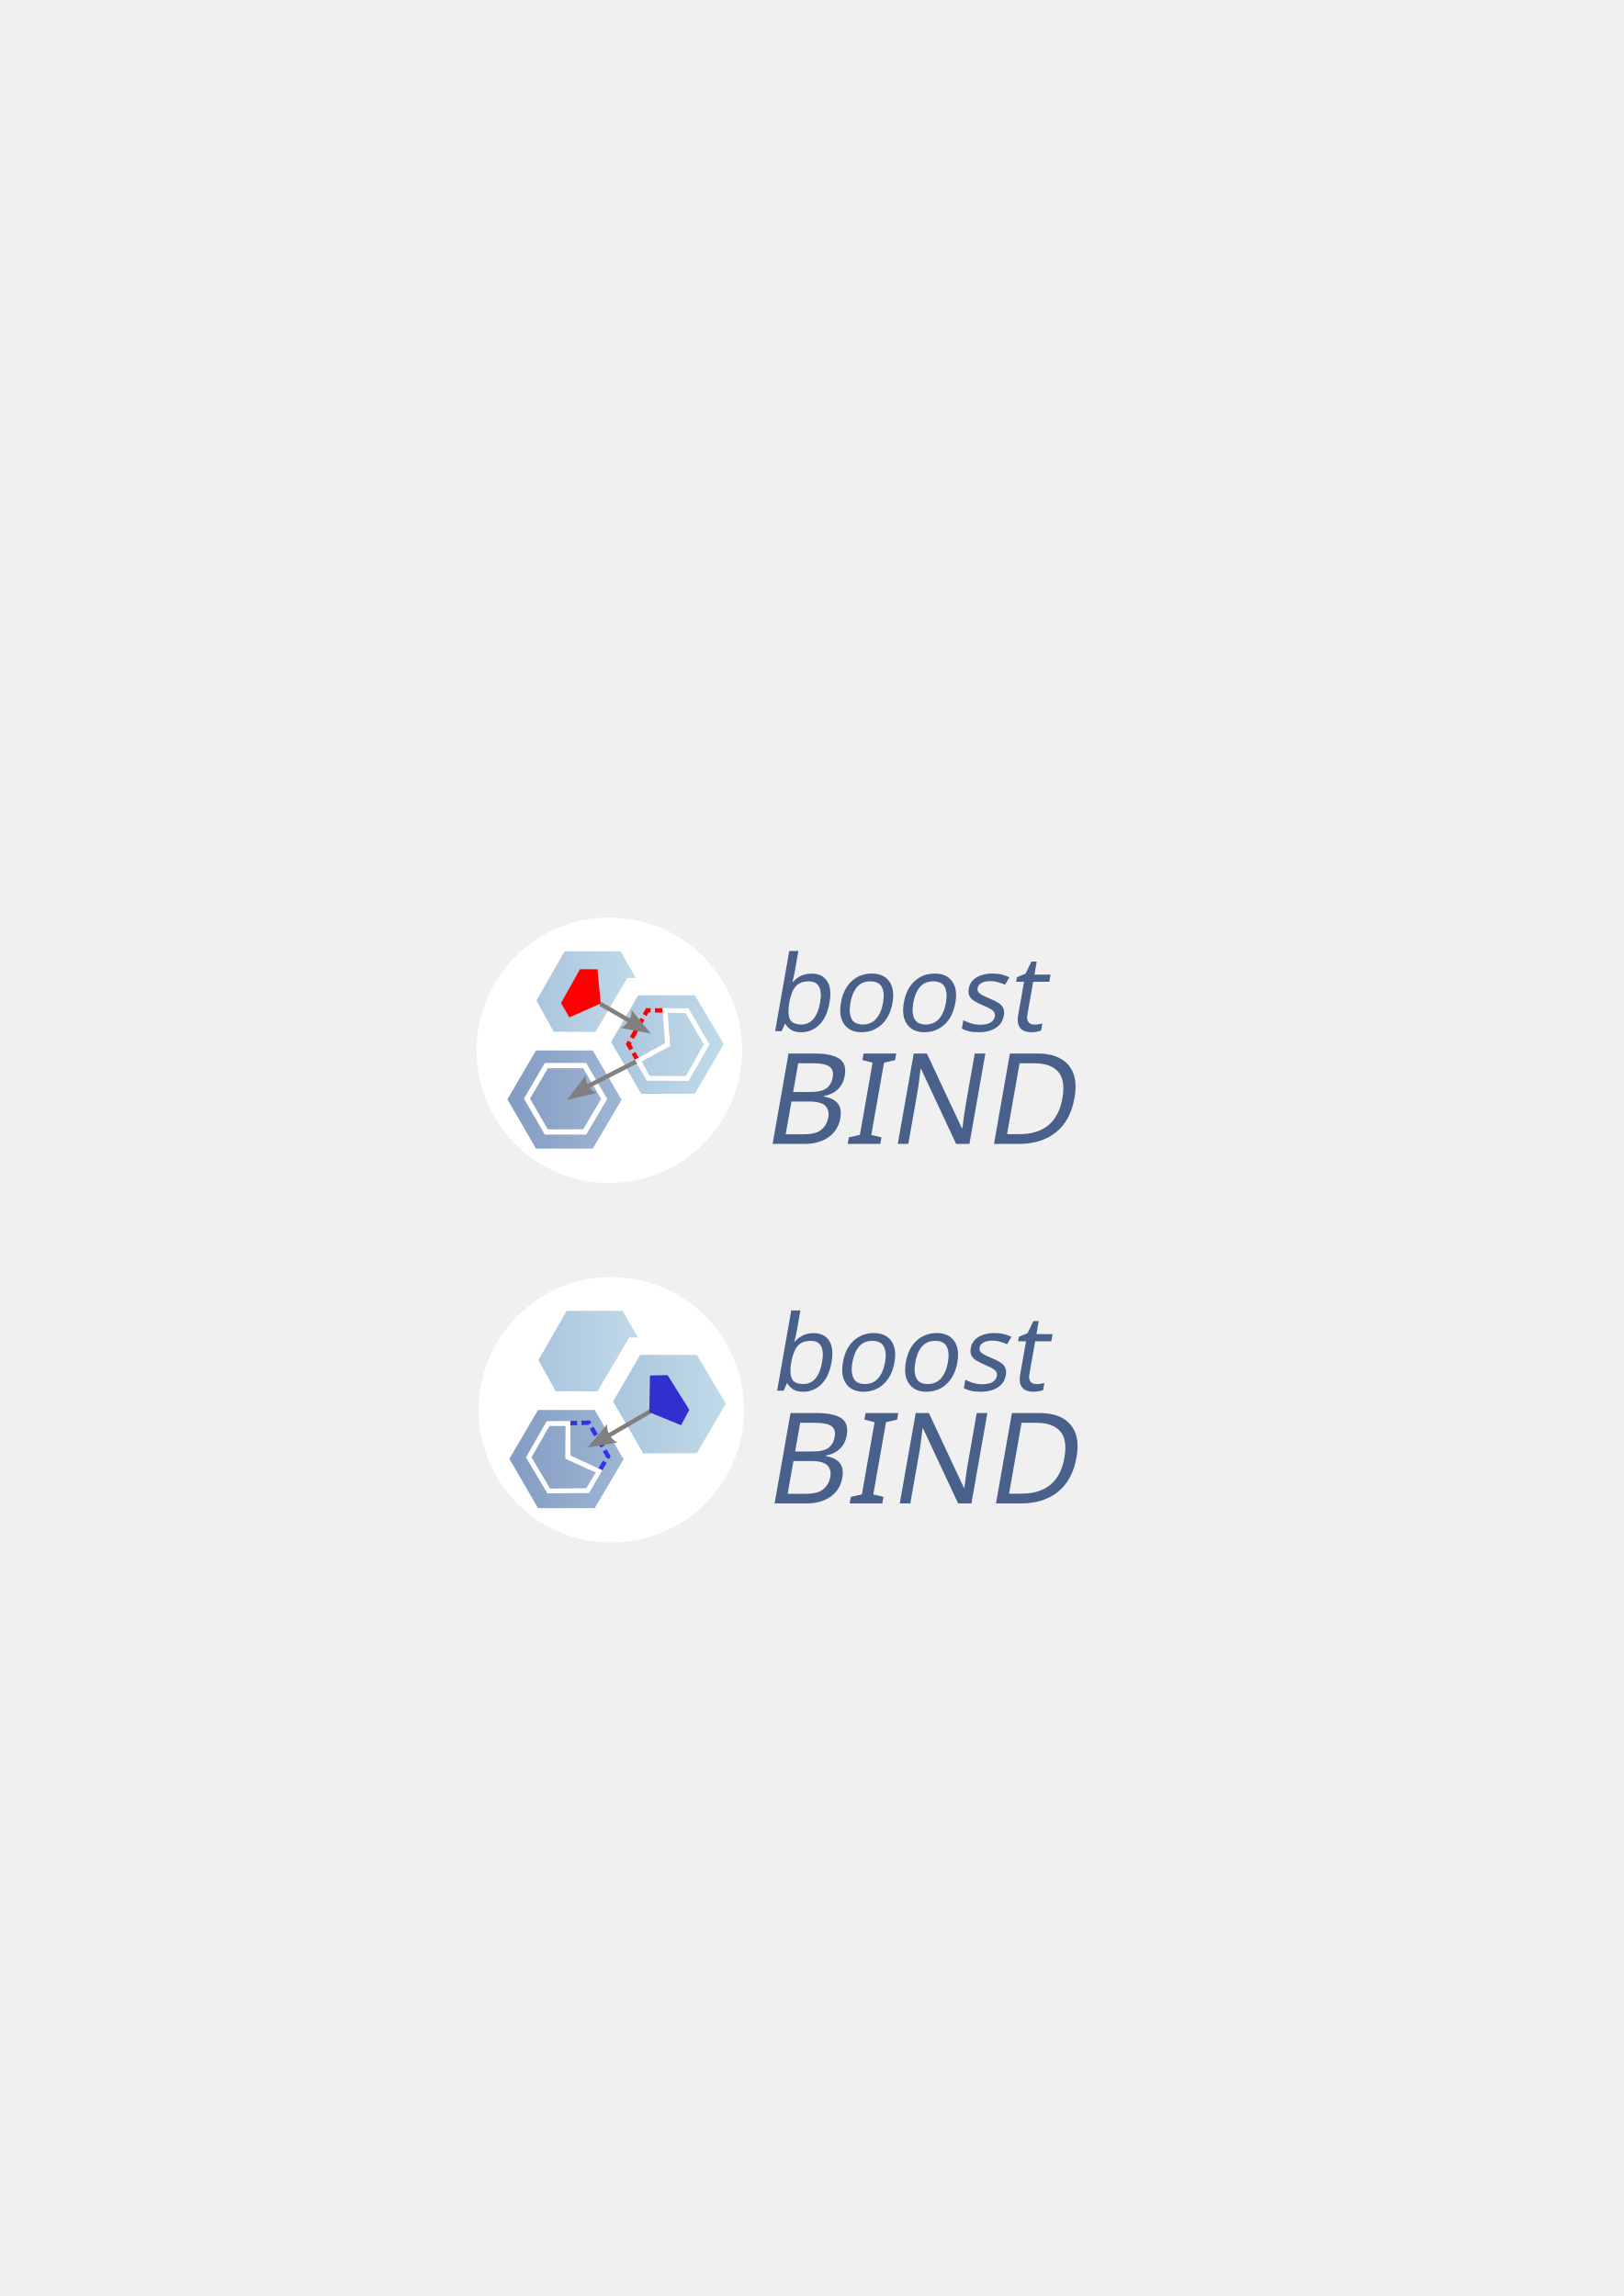
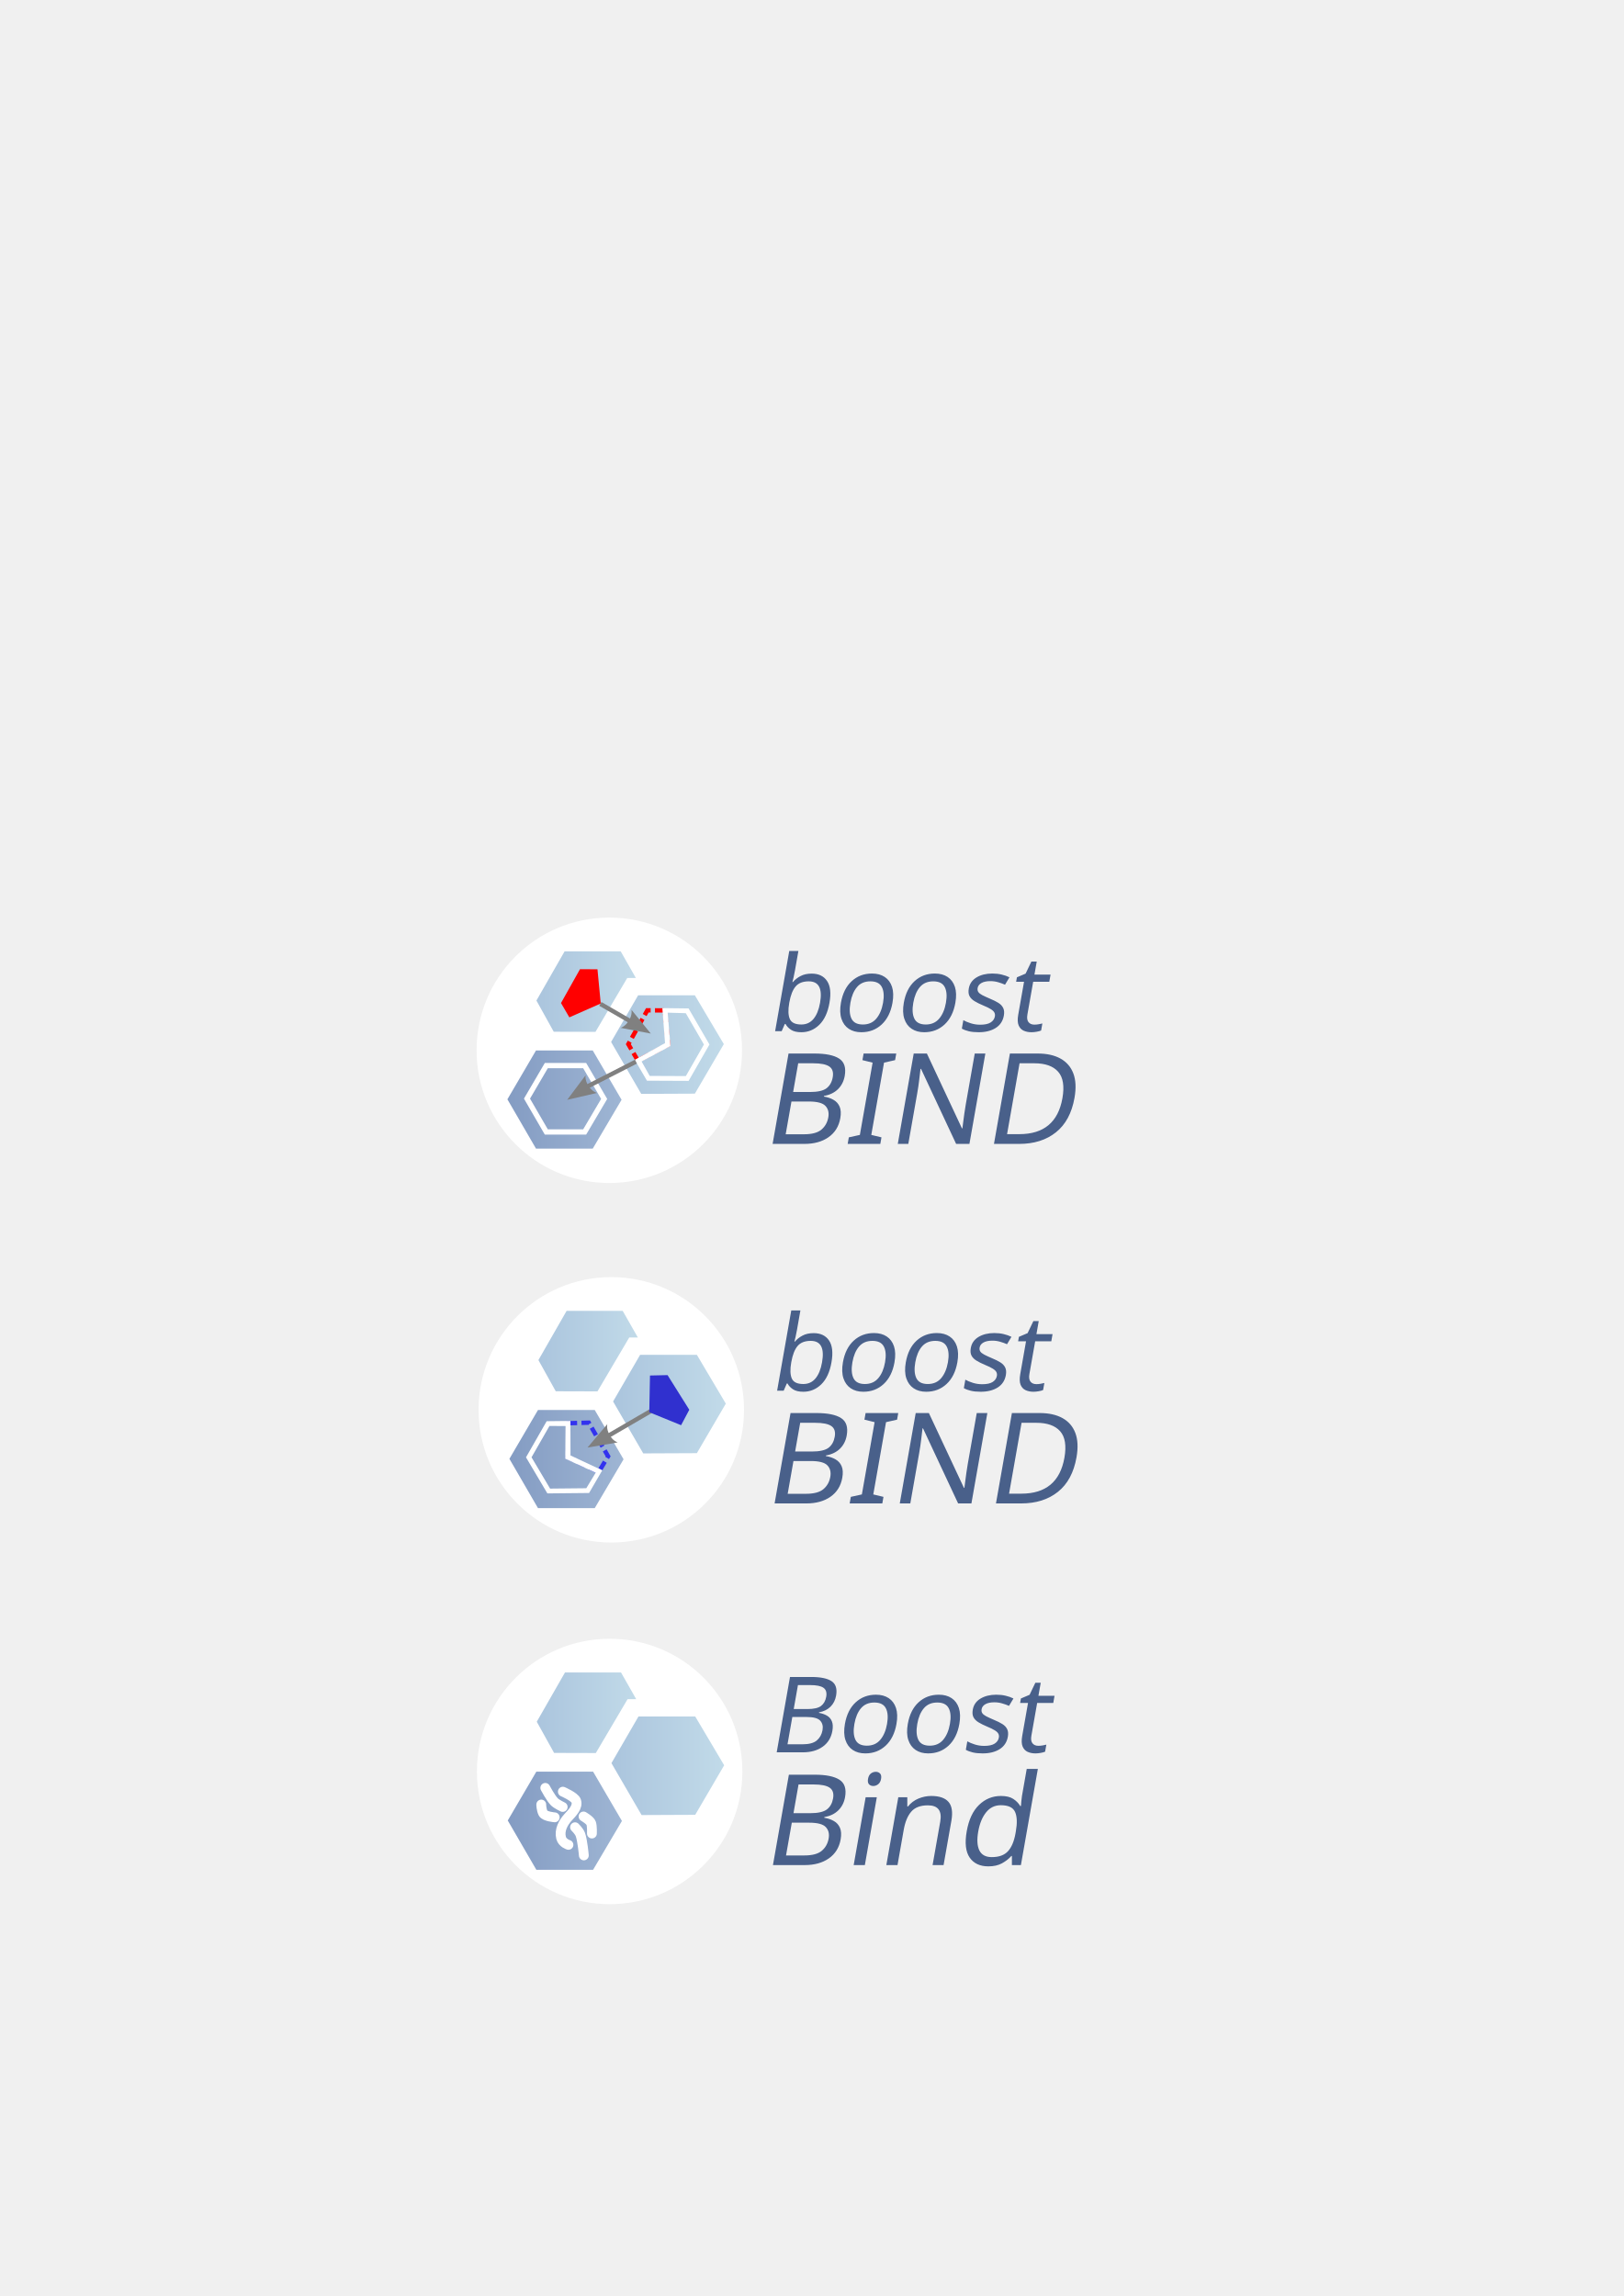
<svg xmlns="http://www.w3.org/2000/svg" xmlns:xlink="http://www.w3.org/1999/xlink" width="744.094" height="1052.362" id="svg8661" version="1.1">
  <defs id="defs8663">
    <linearGradient xlink:href="#linearGradient4453-7-8-6-7-57-9-2" id="linearGradient10687-1-1-25" gradientUnits="userSpaceOnUse" x1="753.023" y1="3132.08" x2="1146.25" y2="3132.08" />
    <linearGradient id="linearGradient4453-7-8-6-7-57-9-2">
      <stop style="stop-color:#aac4dd;stop-opacity:1;" offset="0" id="stop4455-61-8-7-1-7-7-2" />
      <stop style="stop-color:#c2dbe9;stop-opacity:1;" offset="1" id="stop4457-4-1-9-1-9-0-3" />
    </linearGradient>
    <linearGradient xlink:href="#linearGradient4453-7-8-6-7-57-9-2" id="linearGradient10685-4-9-0" gradientUnits="userSpaceOnUse" x1="753.023" y1="3132.08" x2="1146.25" y2="3132.08" />
    <linearGradient id="linearGradient8435">
      <stop style="stop-color:#aac4dd;stop-opacity:1;" offset="0" id="stop8437" />
      <stop style="stop-color:#c2dbe9;stop-opacity:1;" offset="1" id="stop8439" />
    </linearGradient>
    <clipPath clipPathUnits="userSpaceOnUse" id="clipPath3387-3-6-4-2-17-3-87">
      <path d="m 862.109,3289.75 -109.086,-190.45 69.122,-124.42 164.511,-0.47 c 0,0 111.044,188.28 116.564,197.63 7.66,0 43.03,0 43.03,0 l -67.03,117.71 -217.111,0 z" id="path3389-2-0-7-7-85-3-2" />
    </clipPath>
    <linearGradient xlink:href="#linearGradient4453-7-8-6-7-57-9-2" id="linearGradient12489-8" gradientUnits="userSpaceOnUse" x1="753.023" y1="3132.08" x2="1146.25" y2="3132.08" />
    <linearGradient id="linearGradient8444">
      <stop style="stop-color:#aac4dd;stop-opacity:1;" offset="0" id="stop8446" />
      <stop style="stop-color:#c2dbe9;stop-opacity:1;" offset="1" id="stop8448" />
    </linearGradient>
    <linearGradient xlink:href="#linearGradient4453-7-8-6-7-57-9-2" id="linearGradient10691-8-1-3" gradientUnits="userSpaceOnUse" x1="1026.69" y1="2937.73" x2="1463.14" y2="2937.73" />
    <linearGradient id="linearGradient8451">
      <stop style="stop-color:#aac4dd;stop-opacity:1;" offset="0" id="stop8453" />
      <stop style="stop-color:#c2dbe9;stop-opacity:1;" offset="1" id="stop8455" />
    </linearGradient>
    <linearGradient xlink:href="#linearGradient4453-7-8-6-7-57-9-2" id="linearGradient10689-8-3-7" gradientUnits="userSpaceOnUse" x1="1026.69" y1="2937.73" x2="1463.14" y2="2937.73" />
    <linearGradient id="linearGradient8458">
      <stop style="stop-color:#aac4dd;stop-opacity:1;" offset="0" id="stop8460" />
      <stop style="stop-color:#c2dbe9;stop-opacity:1;" offset="1" id="stop8462" />
    </linearGradient>
    <clipPath clipPathUnits="userSpaceOnUse" id="clipPath3369-1-5-6-1-4-5-5">
      <path d="m 1131.64,3128.5 -104.95,-181.12 116.38,-200.42 208.05,0.94 112.02,191.63 -112.08,188.97 -219.42,0 z" id="path3371-89-4-1-6-2-6-4" />
    </clipPath>
    <linearGradient y2="2937.73" x2="1463.14" y1="2937.73" x1="1026.69" gradientUnits="userSpaceOnUse" id="linearGradient4498-3-9-1" xlink:href="#linearGradient4453-7-8-6-7-57-9-2" />
    <linearGradient id="linearGradient8467">
      <stop style="stop-color:#aac4dd;stop-opacity:1;" offset="0" id="stop8469" />
      <stop style="stop-color:#c2dbe9;stop-opacity:1;" offset="1" id="stop8471" />
    </linearGradient>
    <linearGradient xlink:href="#linearGradient4459-1-2-8-9-41-9-2" id="linearGradient10695-8-5-8" gradientUnits="userSpaceOnUse" x1="646.555" y1="2736.25" x2="1088.27" y2="2736.25" />
    <linearGradient id="linearGradient4459-1-2-8-9-41-9-2">
      <stop id="stop4461-2-1-5-2-3-8-9" offset="0" style="stop-color:#839bc2;stop-opacity:1;" />
      <stop id="stop4463-3-2-8-7-0-8-6" offset="1" style="stop-color:#9fb6d4;stop-opacity:1;" />
    </linearGradient>
    <linearGradient xlink:href="#linearGradient4459-1-2-8-9-41-9-2" id="linearGradient10693-4-3-8" gradientUnits="userSpaceOnUse" x1="646.555" y1="2736.25" x2="1088.27" y2="2736.25" />
    <linearGradient id="linearGradient8478">
      <stop id="stop8480" offset="0" style="stop-color:#839bc2;stop-opacity:1;" />
      <stop id="stop8482" offset="1" style="stop-color:#9fb6d4;stop-opacity:1;" />
    </linearGradient>
    <clipPath clipPathUnits="userSpaceOnUse" id="clipPath3351-4-7-3-5-1-9-9">
      <path d="m 757.242,2926.25 -110.687,-189.11 110.656,-190.89 219.437,0 111.622,189.1 -111.59,190.9 -219.438,0 z" id="path3353-1-9-3-4-7-5-8" />
    </clipPath>
    <linearGradient y2="2736.25" x2="1088.27" y1="2736.25" x1="646.555" gradientUnits="userSpaceOnUse" id="linearGradient4510-7-1-1" xlink:href="#linearGradient4459-1-2-8-9-41-9-2" />
    <linearGradient id="linearGradient8487">
      <stop id="stop8489" offset="0" style="stop-color:#839bc2;stop-opacity:1;" />
      <stop id="stop8491" offset="1" style="stop-color:#9fb6d4;stop-opacity:1;" />
    </linearGradient>
    <radialGradient xlink:href="#radialGradient3327-8-4-8-0-1-6-3" id="radialGradient10699-2-3-6" gradientUnits="userSpaceOnUse" cx="997.47" cy="2896.25" fx="997.47" fy="2896.25" r="583.74" />
    <radialGradient fx="0" fy="0" cx="0" cy="0" r="1" gradientUnits="userSpaceOnUse" gradientTransform="matrix(58.375,0,0,-58.375,99.75,289.625)" spreadMethod="pad" id="radialGradient3327-8-4-8-0-1-6-3">
      <stop style="stop-opacity:1;stop-color:#aeaeb3" offset="0" id="stop3329-7-0-1-0-313-2-7" />
      <stop style="stop-opacity:1;stop-color:#ffffff" offset="0.949" id="stop3331-4-3-0-0-1-8-5" />
      <stop style="stop-opacity:1;stop-color:#ffffff" offset="1" id="stop3333-2-4-9-7-5-8-4" />
    </radialGradient>
    <radialGradient r="583.74" fy="2896.25" fx="997.47" cy="2896.25" cx="997.47" gradientUnits="userSpaceOnUse" id="radialGradient12306-1" xlink:href="#radialGradient3327-8-4-8-0-1-6-3" />
    <radialGradient fx="0" fy="0" cx="0" cy="0" r="1" gradientUnits="userSpaceOnUse" gradientTransform="matrix(58.375,0,0,-58.375,99.75,289.625)" spreadMethod="pad" id="radialGradient8499">
      <stop style="stop-opacity:1;stop-color:#aeaeb3" offset="0" id="stop8501" />
      <stop style="stop-opacity:1;stop-color:#ffffff" offset="0.949" id="stop8503" />
      <stop style="stop-opacity:1;stop-color:#ffffff" offset="1" id="stop8505" />
    </radialGradient>
    <clipPath clipPathUnits="userSpaceOnUse" id="clipPath3323-7-2-4-5-50-9-0">
      <path d="m 997.469,2312.51 c -322.379,0 -583.739,261.36 -583.739,583.74 0,322.38 261.36,583.74 583.739,583.74 322.381,0 583.741,-261.36 583.741,-583.74 0,-322.38 -261.36,-583.74 -583.741,-583.74" id="path3325-9-2-9-5-5-8-1" />
    </clipPath>
    <radialGradient r="583.74" fy="2896.25" fx="997.47" cy="2896.25" cx="997.47" gradientUnits="userSpaceOnUse" id="radialGradient4516-1-1-2" xlink:href="#radialGradient3327-8-4-8-0-1-6-3" />
    <radialGradient fx="0" fy="0" cx="0" cy="0" r="1" gradientUnits="userSpaceOnUse" gradientTransform="matrix(58.375,0,0,-58.375,99.75,289.625)" spreadMethod="pad" id="radialGradient8510">
      <stop style="stop-opacity:1;stop-color:#aeaeb3" offset="0" id="stop8512" />
      <stop style="stop-opacity:1;stop-color:#ffffff" offset="0.949" id="stop8514" />
      <stop style="stop-opacity:1;stop-color:#ffffff" offset="1" id="stop8516" />
    </radialGradient>
    <linearGradient xlink:href="#linearGradient4453-7-8-6-7-57-8" id="linearGradient10687-1-2" gradientUnits="userSpaceOnUse" x1="753.023" y1="3132.08" x2="1146.25" y2="3132.08" />
    <linearGradient id="linearGradient4453-7-8-6-7-57-8">
      <stop style="stop-color:#aac4dd;stop-opacity:1;" offset="0" id="stop4455-61-8-7-1-7-5" />
      <stop style="stop-color:#c2dbe9;stop-opacity:1;" offset="1" id="stop4457-4-1-9-1-9-4" />
    </linearGradient>
    <linearGradient xlink:href="#linearGradient4453-7-8-6-7-57-8" id="linearGradient10685-4-6" gradientUnits="userSpaceOnUse" x1="753.023" y1="3132.08" x2="1146.25" y2="3132.08" />
    <linearGradient id="linearGradient8523">
      <stop style="stop-color:#aac4dd;stop-opacity:1;" offset="0" id="stop8525" />
      <stop style="stop-color:#c2dbe9;stop-opacity:1;" offset="1" id="stop8527" />
    </linearGradient>
    <clipPath clipPathUnits="userSpaceOnUse" id="clipPath3387-3-6-4-2-17-7">
      <path d="m 862.109,3289.75 -109.086,-190.45 69.122,-124.42 164.511,-0.47 c 0,0 111.044,188.28 116.564,197.63 7.66,0 43.03,0 43.03,0 l -67.03,117.71 -217.111,0 z" id="path3389-2-0-7-7-85-7" />
    </clipPath>
    <linearGradient y2="3132.08" x2="1146.25" y1="3132.08" x1="753.023" gradientUnits="userSpaceOnUse" id="linearGradient4492-7-3" xlink:href="#linearGradient4453-7-8-6-7-57-8" />
    <linearGradient id="linearGradient8532">
      <stop style="stop-color:#aac4dd;stop-opacity:1;" offset="0" id="stop8534" />
      <stop style="stop-color:#c2dbe9;stop-opacity:1;" offset="1" id="stop8536" />
    </linearGradient>
    <linearGradient xlink:href="#linearGradient4453-7-8-6-7-57-8" id="linearGradient10691-8-4" gradientUnits="userSpaceOnUse" x1="1026.69" y1="2937.73" x2="1463.14" y2="2937.73" />
    <linearGradient id="linearGradient8539">
      <stop style="stop-color:#aac4dd;stop-opacity:1;" offset="0" id="stop8541" />
      <stop style="stop-color:#c2dbe9;stop-opacity:1;" offset="1" id="stop8543" />
    </linearGradient>
    <linearGradient xlink:href="#linearGradient4453-7-8-6-7-57-8" id="linearGradient15660" gradientUnits="userSpaceOnUse" x1="1026.69" y1="2937.73" x2="1463.14" y2="2937.73" />
    <linearGradient id="linearGradient8546">
      <stop style="stop-color:#aac4dd;stop-opacity:1;" offset="0" id="stop8548" />
      <stop style="stop-color:#c2dbe9;stop-opacity:1;" offset="1" id="stop8550" />
    </linearGradient>
    <clipPath clipPathUnits="userSpaceOnUse" id="clipPath3369-1-5-6-1-4-9">
      <path d="m 1131.64,3128.5 -104.95,-181.12 116.38,-200.42 208.05,0.94 112.02,191.63 -112.08,188.97 -219.42,0 z" id="path3371-89-4-1-6-2-1" />
    </clipPath>
    <linearGradient y2="2937.73" x2="1463.14" y1="2937.73" x1="1026.69" gradientUnits="userSpaceOnUse" id="linearGradient4498-3-8" xlink:href="#linearGradient4453-7-8-6-7-57-8" />
    <linearGradient id="linearGradient8555">
      <stop style="stop-color:#aac4dd;stop-opacity:1;" offset="0" id="stop8557" />
      <stop style="stop-color:#c2dbe9;stop-opacity:1;" offset="1" id="stop8559" />
    </linearGradient>
    <linearGradient xlink:href="#linearGradient4459-1-2-8-9-41-8" id="linearGradient10695-8-3" gradientUnits="userSpaceOnUse" x1="646.555" y1="2736.25" x2="1088.27" y2="2736.25" />
    <linearGradient id="linearGradient4459-1-2-8-9-41-8">
      <stop id="stop4461-2-1-5-2-3-7" offset="0" style="stop-color:#839bc2;stop-opacity:1;" />
      <stop id="stop4463-3-2-8-7-0-9" offset="1" style="stop-color:#9fb6d4;stop-opacity:1;" />
    </linearGradient>
    <linearGradient xlink:href="#linearGradient4459-1-2-8-9-41-8" id="linearGradient10693-4-7" gradientUnits="userSpaceOnUse" x1="646.555" y1="2736.25" x2="1088.27" y2="2736.25" />
    <linearGradient id="linearGradient8566">
      <stop id="stop8568" offset="0" style="stop-color:#839bc2;stop-opacity:1;" />
      <stop id="stop8570" offset="1" style="stop-color:#9fb6d4;stop-opacity:1;" />
    </linearGradient>
    <clipPath clipPathUnits="userSpaceOnUse" id="clipPath3351-4-7-3-5-1-1">
      <path d="m 757.242,2926.25 -110.687,-189.11 110.656,-190.89 219.437,0 111.622,189.1 -111.59,190.9 -219.438,0 z" id="path3353-1-9-3-4-7-1" />
    </clipPath>
    <linearGradient y2="2736.25" x2="1088.27" y1="2736.25" x1="646.555" gradientUnits="userSpaceOnUse" id="linearGradient4510-7-4" xlink:href="#linearGradient4459-1-2-8-9-41-8" />
    <linearGradient id="linearGradient8575">
      <stop id="stop8577" offset="0" style="stop-color:#839bc2;stop-opacity:1;" />
      <stop id="stop8579" offset="1" style="stop-color:#9fb6d4;stop-opacity:1;" />
    </linearGradient>
    <radialGradient xlink:href="#radialGradient3327-8-4-8-0-1-2" id="radialGradient10699-2-35" gradientUnits="userSpaceOnUse" cx="997.47" cy="2896.25" fx="997.47" fy="2896.25" r="583.74" />
    <radialGradient fx="0" fy="0" cx="0" cy="0" r="1" gradientUnits="userSpaceOnUse" gradientTransform="matrix(58.375,0,0,-58.375,99.75,289.625)" spreadMethod="pad" id="radialGradient3327-8-4-8-0-1-2">
      <stop style="stop-opacity:1;stop-color:#aeaeb3" offset="0" id="stop3329-7-0-1-0-313-9" />
      <stop style="stop-opacity:1;stop-color:#ffffff" offset="0.949" id="stop3331-4-3-0-0-1-1" />
      <stop style="stop-opacity:1;stop-color:#ffffff" offset="1" id="stop3333-2-4-9-7-5-5" />
    </radialGradient>
    <radialGradient r="583.74" fy="2896.25" fx="997.47" cy="2896.25" cx="997.47" gradientUnits="userSpaceOnUse" id="radialGradient15309" xlink:href="#radialGradient3327-8-4-8-0-1-2" />
    <radialGradient fx="0" fy="0" cx="0" cy="0" r="1" gradientUnits="userSpaceOnUse" gradientTransform="matrix(58.375,0,0,-58.375,99.75,289.625)" spreadMethod="pad" id="radialGradient8587">
      <stop style="stop-opacity:1;stop-color:#aeaeb3" offset="0" id="stop8589" />
      <stop style="stop-opacity:1;stop-color:#ffffff" offset="0.949" id="stop8591" />
      <stop style="stop-opacity:1;stop-color:#ffffff" offset="1" id="stop8593" />
    </radialGradient>
    <clipPath clipPathUnits="userSpaceOnUse" id="clipPath3323-7-2-4-5-50-6">
      <path d="m 997.469,2312.51 c -322.379,0 -583.739,261.36 -583.739,583.74 0,322.38 261.36,583.74 583.739,583.74 322.381,0 583.741,-261.36 583.741,-583.74 0,-322.38 -261.36,-583.74 -583.741,-583.74" id="path3325-9-2-9-5-5-7" />
    </clipPath>
    <radialGradient r="583.74" fy="2896.25" fx="997.47" cy="2896.25" cx="997.47" gradientUnits="userSpaceOnUse" id="radialGradient4516-1-9" xlink:href="#radialGradient3327-8-4-8-0-1-2" />
    <radialGradient fx="0" fy="0" cx="0" cy="0" r="1" gradientUnits="userSpaceOnUse" gradientTransform="matrix(58.375,0,0,-58.375,99.75,289.625)" spreadMethod="pad" id="radialGradient8598">
      <stop style="stop-opacity:1;stop-color:#aeaeb3" offset="0" id="stop8600" />
      <stop style="stop-opacity:1;stop-color:#ffffff" offset="0.949" id="stop8602" />
      <stop style="stop-opacity:1;stop-color:#ffffff" offset="1" id="stop8604" />
    </radialGradient>
    <radialGradient r="583.74" fy="2896.25" fx="997.47" cy="2896.25" cx="997.47" gradientUnits="userSpaceOnUse" id="radialGradient8659" xlink:href="#radialGradient3327-8-4-8-0-1-2" />
+     <linearGradient xlink:href="#linearGradient4453-7-8-6-7-57-9-2-7" id="linearGradient10687-1-1-25-1" gradientUnits="userSpaceOnUse" x1="753.023" y1="3132.08" x2="1146.25" y2="3132.08" />
+     <linearGradient id="linearGradient4453-7-8-6-7-57-9-2-7">
+       <stop style="stop-color:#aac4dd;stop-opacity:1;" offset="0" id="stop4455-61-8-7-1-7-7-2-4" />
+       <stop style="stop-color:#c2dbe9;stop-opacity:1;" offset="1" id="stop4457-4-1-9-1-9-0-3-0" />
+     </linearGradient>
+     <linearGradient xlink:href="#linearGradient4453-7-8-6-7-57-9-2-7" id="linearGradient10685-4-9-0-9" gradientUnits="userSpaceOnUse" x1="753.023" y1="3132.08" x2="1146.25" y2="3132.08" />
+     <linearGradient id="linearGradient3169">
+       <stop style="stop-color:#aac4dd;stop-opacity:1;" offset="0" id="stop3171" />
+       <stop style="stop-color:#c2dbe9;stop-opacity:1;" offset="1" id="stop3173" />
+     </linearGradient>
+     <clipPath clipPathUnits="userSpaceOnUse" id="clipPath3387-3-6-4-2-17-3-87-4">
+       <path d="m 862.109,3289.75 -109.086,-190.45 69.122,-124.42 164.511,-0.47 c 0,0 111.044,188.28 116.564,197.63 7.66,0 43.03,0 43.03,0 l -67.03,117.71 -217.111,0 z" id="path3389-2-0-7-7-85-3-2-8" />
+     </clipPath>
+     <linearGradient xlink:href="#linearGradient4453-7-8-6-7-57-9-2-7" id="linearGradient12489-8-8" gradientUnits="userSpaceOnUse" x1="753.023" y1="3132.08" x2="1146.25" y2="3132.08" />
+     <linearGradient id="linearGradient3178">
+       <stop style="stop-color:#aac4dd;stop-opacity:1;" offset="0" id="stop3180" />
+       <stop style="stop-color:#c2dbe9;stop-opacity:1;" offset="1" id="stop3182" />
+     </linearGradient>
+     <linearGradient xlink:href="#linearGradient4453-7-8-6-7-57-9-2-7" id="linearGradient10691-8-1-3-2" gradientUnits="userSpaceOnUse" x1="1026.69" y1="2937.73" x2="1463.14" y2="2937.73" />
+     <linearGradient id="linearGradient3185">
+       <stop style="stop-color:#aac4dd;stop-opacity:1;" offset="0" id="stop3187" />
+       <stop style="stop-color:#c2dbe9;stop-opacity:1;" offset="1" id="stop3189" />
+     </linearGradient>
+     <linearGradient xlink:href="#linearGradient4453-7-8-6-7-57-9-2-7" id="linearGradient10689-8-3-7-4" gradientUnits="userSpaceOnUse" x1="1026.69" y1="2937.73" x2="1463.14" y2="2937.73" />
+     <linearGradient id="linearGradient3192">
+       <stop style="stop-color:#aac4dd;stop-opacity:1;" offset="0" id="stop3194" />
+       <stop style="stop-color:#c2dbe9;stop-opacity:1;" offset="1" id="stop3196" />
+     </linearGradient>
+     <clipPath clipPathUnits="userSpaceOnUse" id="clipPath3369-1-5-6-1-4-5-5-5">
+       <path d="m 1131.64,3128.5 -104.95,-181.12 116.38,-200.42 208.05,0.94 112.02,191.63 -112.08,188.97 -219.42,0 z" id="path3371-89-4-1-6-2-6-4-5" />
+     </clipPath>
+     <linearGradient y2="2937.73" x2="1463.14" y1="2937.73" x1="1026.69" gradientUnits="userSpaceOnUse" id="linearGradient4498-3-9-1-1" xlink:href="#linearGradient4453-7-8-6-7-57-9-2-7" />
+     <linearGradient id="linearGradient3201">
+       <stop style="stop-color:#aac4dd;stop-opacity:1;" offset="0" id="stop3203" />
+       <stop style="stop-color:#c2dbe9;stop-opacity:1;" offset="1" id="stop3205" />
+     </linearGradient>
+     <linearGradient xlink:href="#linearGradient4459-1-2-8-9-41-9-2-1" id="linearGradient10695-8-5-8-7" gradientUnits="userSpaceOnUse" x1="646.555" y1="2736.25" x2="1088.27" y2="2736.25" />
+     <linearGradient id="linearGradient4459-1-2-8-9-41-9-2-1">
+       <stop id="stop4461-2-1-5-2-3-8-9-1" offset="0" style="stop-color:#839bc2;stop-opacity:1;" />
+       <stop id="stop4463-3-2-8-7-0-8-6-5" offset="1" style="stop-color:#9fb6d4;stop-opacity:1;" />
+     </linearGradient>
+     <linearGradient xlink:href="#linearGradient4459-1-2-8-9-41-9-2-1" id="linearGradient10693-4-3-8-2" gradientUnits="userSpaceOnUse" x1="646.555" y1="2736.25" x2="1088.27" y2="2736.25" />
+     <linearGradient id="linearGradient3212">
+       <stop id="stop3214" offset="0" style="stop-color:#839bc2;stop-opacity:1;" />
+       <stop id="stop3216" offset="1" style="stop-color:#9fb6d4;stop-opacity:1;" />
+     </linearGradient>
+     <clipPath clipPathUnits="userSpaceOnUse" id="clipPath3351-4-7-3-5-1-9-9-7">
+       <path d="m 757.242,2926.25 -110.687,-189.11 110.656,-190.89 219.437,0 111.622,189.1 -111.59,190.9 -219.438,0 z" id="path3353-1-9-3-4-7-5-8-6" />
+     </clipPath>
+     <linearGradient y2="2736.25" x2="1088.27" y1="2736.25" x1="646.555" gradientUnits="userSpaceOnUse" id="linearGradient4510-7-1-1-1" xlink:href="#linearGradient4459-1-2-8-9-41-9-2-1" />
+     <linearGradient id="linearGradient3221">
+       <stop id="stop3223" offset="0" style="stop-color:#839bc2;stop-opacity:1;" />
+       <stop id="stop3225" offset="1" style="stop-color:#9fb6d4;stop-opacity:1;" />
+     </linearGradient>
+     <radialGradient xlink:href="#radialGradient3327-8-4-8-0-1-6-3-2" id="radialGradient10699-2-3-6-4" gradientUnits="userSpaceOnUse" cx="997.47" cy="2896.25" fx="997.47" fy="2896.25" r="583.74" />
+     <radialGradient fx="0" fy="0" cx="0" cy="0" r="1" gradientUnits="userSpaceOnUse" gradientTransform="matrix(58.375,0,0,-58.375,99.75,289.625)" spreadMethod="pad" id="radialGradient3327-8-4-8-0-1-6-3-2">
+       <stop style="stop-opacity:1;stop-color:#aeaeb3" offset="0" id="stop3329-7-0-1-0-313-2-7-3" />
+       <stop style="stop-opacity:1;stop-color:#ffffff" offset="0.949" id="stop3331-4-3-0-0-1-8-5-2" />
+       <stop style="stop-opacity:1;stop-color:#ffffff" offset="1" id="stop3333-2-4-9-7-5-8-4-2" />
+     </radialGradient>
+     <radialGradient r="583.74" fy="2896.25" fx="997.47" cy="2896.25" cx="997.47" gradientUnits="userSpaceOnUse" id="radialGradient12306-1-1" xlink:href="#radialGradient3327-8-4-8-0-1-6-3-2" />
+     <radialGradient fx="0" fy="0" cx="0" cy="0" r="1" gradientUnits="userSpaceOnUse" gradientTransform="matrix(58.375,0,0,-58.375,99.75,289.625)" spreadMethod="pad" id="radialGradient3233">
+       <stop style="stop-opacity:1;stop-color:#aeaeb3" offset="0" id="stop3235" />
+       <stop style="stop-opacity:1;stop-color:#ffffff" offset="0.949" id="stop3237" />
+       <stop style="stop-opacity:1;stop-color:#ffffff" offset="1" id="stop3239" />
+     </radialGradient>
+     <clipPath clipPathUnits="userSpaceOnUse" id="clipPath3323-7-2-4-5-50-9-0-6">
+       <path d="m 997.469,2312.51 c -322.379,0 -583.739,261.36 -583.739,583.74 0,322.38 261.36,583.74 583.739,583.74 322.381,0 583.741,-261.36 583.741,-583.74 0,-322.38 -261.36,-583.74 -583.741,-583.74" id="path3325-9-2-9-5-5-8-1-8" />
+     </clipPath>
+     <radialGradient r="583.74" fy="2896.25" fx="997.47" cy="2896.25" cx="997.47" gradientUnits="userSpaceOnUse" id="radialGradient4516-1-1-2-5" xlink:href="#radialGradient3327-8-4-8-0-1-6-3-2" />
+     <radialGradient fx="0" fy="0" cx="0" cy="0" r="1" gradientUnits="userSpaceOnUse" gradientTransform="matrix(58.375,0,0,-58.375,99.75,289.625)" spreadMethod="pad" id="radialGradient3244">
+       <stop style="stop-opacity:1;stop-color:#aeaeb3" offset="0" id="stop3246" />
+       <stop style="stop-opacity:1;stop-color:#ffffff" offset="0.949" id="stop3248" />
+       <stop style="stop-opacity:1;stop-color:#ffffff" offset="1" id="stop3250" />
+     </radialGradient>
+     <radialGradient r="583.74" fy="2896.25" fx="997.47" cy="2896.25" cx="997.47" gradientUnits="userSpaceOnUse" id="radialGradient3277" xlink:href="#radialGradient3327-8-4-8-0-1-6-3-2" />
  </defs>
  <g id="layer1">
    <g id="g3319-1-2-5-1-2" transform="matrix(0.1041982,0,0,-0.1041982,175.2915,783.1831)" style="fill:url(#radialGradient10699-2-35);fill-opacity:1">
      <g clip-path="url(#clipPath3323-7-2-4-5-50-6)" id="g3321-9-2-7-4-2" style="fill:url(#radialGradient8659);fill-opacity:1">
        <path id="path3335-8-7-3-8-1" style="fill:url(#radialGradient4516-1-9);fill-opacity:1;fill-rule:nonzero;stroke:none" d="m 997.469,2312.51 c -322.379,0 -583.739,261.36 -583.739,583.74 0,322.38 261.36,583.74 583.739,583.74 322.381,0 583.741,-261.36 583.741,-583.74 0,-322.38 -261.36,-583.74 -583.741,-583.74" />
      </g>
    </g>
    <g id="g3347-6-8-3-7-5" transform="matrix(0.125,0,0,-0.125,150.265,846.0018)" style="fill:url(#linearGradient10695-8-3);fill-opacity:1">
      <g clip-path="url(#clipPath3351-4-7-3-5-1-1)" id="g3349-5-5-4-7-5" style="fill:url(#linearGradient10693-4-7);fill-opacity:1">
        <path id="path3361-0-8-2-9-3" style="fill:url(#linearGradient4510-7-4);fill-opacity:1;fill-rule:nonzero;stroke:none" d="m 757.242,2926.25 -110.687,-189.11 110.656,-190.89 219.437,0 111.622,189.1 -111.59,190.9 -219.438,0" />
      </g>
    </g>
    <path id="path3363-6-9-0-1-8" style="fill:#ffffff;fill-opacity:1;fill-rule:nonzero;stroke:none" d="m 232.53,503.863 13.106,-22.392 25.996,0 13.215,22.609 -13.215,22.391 -25.996,0 -13.106,-22.608 z m 40.538,-24.892 -28.865,0 -0.724,1.238 -13.106,22.392 -0.736,1.256 0.731,1.26 13.106,22.608 0.723,1.246 28.864,0 0.725,-1.229 13.215,-22.391 0.746,-1.265 -0.74,-1.268 -13.215,-22.609 -0.723,-1.239" />
    <g id="g3365-0-4-1-9-9" transform="matrix(0.125,0,0,-0.125,150.265,846.0018)" style="fill:url(#linearGradient10691-8-4);fill-opacity:1">
      <g clip-path="url(#clipPath3369-1-5-6-1-4-9)" id="g3367-2-4-2-8-2" style="fill:url(#linearGradient15660);fill-opacity:1">
        <path id="path3379-4-6-7-6-8" style="fill:url(#linearGradient4498-3-8);fill-opacity:1;fill-rule:nonzero;stroke:none" d="m 1131.64,3128.5 -104.95,-181.12 116.38,-200.42 208.05,0.94 112.02,191.63 -112.08,188.97 -219.42,0" />
      </g>
    </g>
    <path id="path3381-6-8-0-0-4" style="fill:#ffffff;fill-opacity:1;fill-rule:nonzero;stroke:none" d="m 280.046,477.579 12.393,-21.39 25.996,0 13.271,22.376 -13.271,22.703 -24.569,0.11 -13.82,-23.799 z m 39.812,-23.89 -28.861,0 -0.723,1.246 -12.393,21.39 -0.726,1.255 0.728,1.254 13.82,23.799 0.728,1.251 1.446,-0.01 24.569,-0.11 1.427,-0.01 0.72,-1.232 13.271,-22.703 0.743,-1.27 -0.751,-1.266 -13.271,-22.376 -0.726,-1.225" />
    <g id="g3383-5-5-2-2-2" transform="matrix(0.125,0,0,-0.125,150.265,846.0018)" style="fill:url(#linearGradient10687-1-2);fill-opacity:1">
      <g clip-path="url(#clipPath3387-3-6-4-2-17-7)" id="g3385-0-6-4-8-7" style="fill:url(#linearGradient10685-4-6);fill-opacity:1">
        <path id="path3397-9-6-1-6-5" style="fill:url(#linearGradient4492-7-3);fill-opacity:1;fill-rule:nonzero;stroke:none" d="m 862.109,3289.75 -109.086,-190.45 69.122,-124.42 164.511,-0.47 c 0,0 111.044,188.28 116.564,197.63 7.66,0 43.03,0 43.03,0 l -67.03,117.71 -217.111,0" />
      </g>
    </g>
    <path id="path3399-6-7-3-2-8" style="fill:#ffffff;fill-opacity:1;fill-rule:nonzero;stroke:none" d="m 245.828,458.599 12.924,-22.566 25.688,0 6.956,12.214 -3.944,0 -14.568,24.703 -19.115,-0.055 -7.941,-14.295 z m 40.066,-25.066 -28.59,0 -0.72,1.258 -12.925,22.566 -0.701,1.224 0.685,1.232 7.941,14.295 0.711,1.282 1.466,0 19.115,0.055 1.432,0 0.729,-1.234 13.844,-23.473 6.816,0 -2.129,-3.737 -6.956,-12.214 -0.719,-1.262" />
    <g transform="matrix(1.25,0,0,-1.25,143.2026,859.0223)" id="g3465-0-4">
      <text id="text3467-9-09" transform="matrix(1,0,-0.1762796,-1,0,0)" x="116.984" y="-267.775" style="font-size:11.818px">
        <tspan id="tspan3469-0-44" style="font-size:46.4px;font-variant:normal;font-weight:normal;writing-mode:lr-tb;fill:#49608a;fill-opacity:1;fill-rule:nonzero;stroke:none;font-family:Denmark;-inkscape-font-specification:Denmark" x="116.984" y="-267.775">BIND</tspan>
      </text>
      <text id="text3471-0-3" transform="matrix(0.9923562,0,-0.1776375,-1.007703,0,0)" style="font-size:38.4px" x="112.744" y="-306.755">
        <tspan id="tspan3473-6-5" style="font-size:38.4px;font-variant:normal;font-weight:normal;writing-mode:lr-tb;fill:#49608a;fill-opacity:1;fill-rule:nonzero;stroke:none;font-family:Denmark;-inkscape-font-specification:Denmark" x="112.744" y="-306.755">boost</tspan>
      </text>
    </g>
    <path style="fill:none;stroke:#ff0000;stroke-width:2;stroke-linecap:butt;stroke-linejoin:miter;stroke-miterlimit:4;stroke-opacity:1;stroke-dasharray:4, 2;stroke-dashoffset:0" d="m 292.307,486.129 -4.355,-7.538 8.699,-15.514 8.013,0.044 1.495,15.677 z" id="path11738-6" />
    <path id="path3363-6-9-0-1-8-6-0" style="fill:#ffffff;fill-opacity:1;fill-rule:nonzero;stroke:none" d="m 314.302,493.215 -16.557,-0.074 -3.719,-6.613 13.226,-7.078 -1.28,-15.299 8.305,0.24 8.316,14.355 z m -9.54,-15.118 -13.873,7.671 5.592,9.561 19.088,0.085 9.554,-16.673 -9.578,-16.533 -12.012,-0.141" />
    <path id="path3363-6-9-0-1-8-9" style="fill:#ffffff;fill-opacity:1;fill-rule:nonzero;stroke:none" d="m 242.891,503.555 8.163,-13.948 16.193,0 8.231,14.082 -8.231,13.947 -16.193,0 z m 25.734,-16.347 -18.951,0 -0.475,0.812 -8.605,14.702 -0.483,0.825 0.48,0.827 8.605,14.843 0.474,0.818 18.95,0 0.476,-0.807 8.676,-14.701 0.49,-0.831 -0.486,-0.832 -8.677,-14.844 -0.475,-0.813" />
    <path style="fill:#ff0000;fill-opacity:1;stroke:none" d="m 260.91,466.296 -3.819,-6.556 8.699,-15.514 8.013,0.044 1.495,15.677 z" id="path11738-6-8" />
    <path style="fill:#808080;fill-opacity:1;stroke:none" d="m 289.371,462.821 8.862,10.906 -13.831,-2.624 c 0,0 2.038,-0.447 3.817,-3.33 1.688,-2.736 1.153,-4.952 1.153,-4.952 z" id="path10745-8-3" />
    <path style="fill:none;stroke:#808080;stroke-width:2;stroke-linecap:butt;stroke-linejoin:miter;stroke-miterlimit:4;stroke-opacity:1;stroke-dasharray:none;marker-end:none" d="m 275.126,460.134 15.999,9.249" id="path5627-5-5" />
    <path style="fill:#808080;fill-opacity:1;stroke:none" d="m 273.613,500.944 -13.695,3.152 8.448,-11.262 c 0,0 -0.497,2.026 1.308,4.893 1.713,2.72 3.938,3.216 3.938,3.216 z" id="path10745-8-3-7" />
    <path style="fill:none;stroke:#808080;stroke-width:2;stroke-linecap:butt;stroke-linejoin:miter;stroke-miterlimit:4;stroke-opacity:1;stroke-dasharray:none;marker-end:none" d="m 291.414,486.612 c 0,0 -15.255,7.784 -22.933,11.743" id="path5627-5-5-9" />
    <g id="g3319-1-2-5-1-2-3" transform="matrix(0.1041982,0,0,-0.1041982,176.2067,947.9664)" style="fill:url(#radialGradient10699-2-3-6);fill-opacity:1">
      <g clip-path="url(#clipPath3323-7-2-4-5-50-9-0)" id="g3321-9-2-7-4-2-3" style="fill:url(#radialGradient12306-1);fill-opacity:1">
        <path id="path3335-8-7-3-8-1-4" style="fill:url(#radialGradient4516-1-1-2);fill-opacity:1;fill-rule:nonzero;stroke:none" d="m 997.469,2312.51 c -322.379,0 -583.739,261.36 -583.739,583.74 0,322.38 261.36,583.74 583.739,583.74 322.381,0 583.741,-261.36 583.741,-583.74 0,-322.38 -261.36,-583.74 -583.741,-583.74" />
      </g>
    </g>
    <g id="g3347-6-8-3-7-5-3" transform="matrix(0.125,0,0,-0.125,151.1802,1010.785)" style="fill:url(#linearGradient10695-8-5-8);fill-opacity:1">
      <g clip-path="url(#clipPath3351-4-7-3-5-1-9-9)" id="g3349-5-5-4-7-5-9" style="fill:url(#linearGradient10693-4-3-8);fill-opacity:1">
        <path id="path3361-0-8-2-9-3-2" style="fill:url(#linearGradient4510-7-1-1);fill-opacity:1;fill-rule:nonzero;stroke:none" d="m 757.242,2926.25 -110.687,-189.11 110.656,-190.89 219.437,0 111.622,189.1 -111.59,190.9 -219.438,0" />
      </g>
    </g>
    <path id="path3363-6-9-0-1-8-7" style="fill:#ffffff;fill-opacity:1;fill-rule:nonzero;stroke:none" d="m 233.445,668.646 13.106,-22.392 25.996,0 13.215,22.609 -13.215,22.391 -25.996,0 -13.106,-22.608 z m 40.538,-24.892 -28.865,0 -0.724,1.238 -13.106,22.392 -0.736,1.256 0.731,1.26 13.106,22.607 0.723,1.246 28.864,0 0.725,-1.229 13.215,-22.391 0.746,-1.265 -0.74,-1.268 -13.215,-22.609 -0.723,-1.239" />
    <g id="g3365-0-4-1-9-9-2" transform="matrix(0.125,0,0,-0.125,151.1802,1010.785)" style="fill:url(#linearGradient10691-8-1-3);fill-opacity:1">
      <g clip-path="url(#clipPath3369-1-5-6-1-4-5-5)" id="g3367-2-4-2-8-2-1" style="fill:url(#linearGradient10689-8-3-7);fill-opacity:1">
        <path id="path3379-4-6-7-6-8-7" style="fill:url(#linearGradient4498-3-9-1);fill-opacity:1;fill-rule:nonzero;stroke:none" d="m 1131.64,3128.5 -104.95,-181.12 116.38,-200.42 208.05,0.94 112.02,191.63 -112.08,188.97 -219.42,0" />
      </g>
    </g>
    <path id="path3381-6-8-0-0-4-6" style="fill:#ffffff;fill-opacity:1;fill-rule:nonzero;stroke:none" d="m 280.961,642.363 12.393,-21.39 25.996,0 13.271,22.376 -13.271,22.703 -24.569,0.11 -13.82,-23.799 z m 39.812,-23.89 -28.861,0 -0.723,1.246 -12.393,21.39 -0.726,1.255 0.728,1.254 13.82,23.799 0.728,1.251 1.446,-0.01 24.569,-0.11 1.427,-0.01 0.72,-1.232 13.271,-22.703 0.743,-1.27 -0.751,-1.266 -13.271,-22.376 -0.726,-1.225" />
    <g id="g3383-5-5-2-2-2-1" transform="matrix(0.125,0,0,-0.125,151.1802,1010.785)" style="fill:url(#linearGradient10687-1-1-25);fill-opacity:1">
      <g clip-path="url(#clipPath3387-3-6-4-2-17-3-87)" id="g3385-0-6-4-8-7-7" style="fill:url(#linearGradient10685-4-9-0);fill-opacity:1">
        <path id="path3397-9-6-1-6-5-3" style="fill:url(#linearGradient12489-8);fill-opacity:1;fill-rule:nonzero;stroke:none" d="m 862.109,3289.75 -109.086,-190.45 69.122,-124.42 164.511,-0.47 c 0,0 111.044,188.28 116.564,197.63 7.66,0 43.03,0 43.03,0 l -67.03,117.71 -217.111,0" />
      </g>
    </g>
    <path id="path3399-6-7-3-2-8-0" style="fill:#ffffff;fill-opacity:1;fill-rule:nonzero;stroke:none" d="m 246.743,623.383 12.924,-22.566 25.688,0 6.956,12.214 -3.944,0 -14.568,24.703 -19.115,-0.055 -7.941,-14.295 z m 40.066,-25.066 -28.59,0 -0.72,1.258 -12.925,22.566 -0.701,1.224 0.685,1.232 7.941,14.295 0.711,1.282 1.466,0 19.115,0.055 1.432,0 0.729,-1.234 13.844,-23.473 6.816,0 -2.129,-3.737 -6.956,-12.214 -0.719,-1.262" />
    <g transform="matrix(1.25,0,0,-1.25,144.1178,1023.806)" id="g3465-0-4-6">
      <text id="text3467-9-09-0" transform="matrix(1,0,-0.1762796,-1,0,0)" x="116.984" y="-267.775" style="font-size:11.818px">
        <tspan id="tspan3469-0-44-2" style="font-size:46.4px;font-variant:normal;font-weight:normal;writing-mode:lr-tb;fill:#49608a;fill-opacity:1;fill-rule:nonzero;stroke:none;font-family:Denmark;-inkscape-font-specification:Denmark" x="116.984" y="-267.775">BIND</tspan>
      </text>
      <text id="text3471-0-3-5" transform="matrix(0.9923562,0,-0.1776375,-1.007703,0,0)" style="font-size:38.4px" x="112.744" y="-306.755">
        <tspan id="tspan3473-6-5-6" style="font-size:38.4px;font-variant:normal;font-weight:normal;writing-mode:lr-tb;fill:#49608a;fill-opacity:1;fill-rule:nonzero;stroke:none;font-family:Denmark;-inkscape-font-specification:Denmark" x="112.744" y="-306.755">boost</tspan>
      </text>
    </g>
    <path style="fill:none;stroke:#3232ee;stroke-width:2;stroke-linecap:butt;stroke-linejoin:miter;stroke-miterlimit:4;stroke-opacity:1;stroke-dasharray:4, 2;stroke-dashoffset:0" d="m 260.477,652.327 9.336,-0.255 8.863,15.42 -4.271,7.142 -14.196,-6.75 z" id="path11738-6-0" />
    <path id="path3363-6-9-0-1-8-6-0-7" style="fill:#ffffff;fill-opacity:1;fill-rule:nonzero;stroke:none" d="m 243.586,667.948 8.222,-14.372 7.366,0.054 -0.136,14.965 13.944,6.424 -4.301,7.109 -16.589,0.164 z m 17.856,-0.854 -0.029,-15.82 -10.886,0.124 -9.479,16.568 9.802,16.529 19.106,-0.189 6.04,-10.383" />
    <path style="fill:#808080;fill-opacity:1;stroke:none" d="m 283.082,661.14 -13.857,2.337 9.099,-10.742 c 0,0 -0.616,1.993 1.017,4.962 1.549,2.817 3.741,3.444 3.741,3.444 z" id="path10745-8-3-7-4" />
    <path style="fill:none;stroke:#808080;stroke-width:2;stroke-linecap:butt;stroke-linejoin:miter;stroke-miterlimit:4;stroke-opacity:1;stroke-dasharray:none;marker-end:none" d="M 299.104,646.246 276.55,659.378" id="path5627-5-5-9-3" />
    <path style="fill:#3030cf;fill-opacity:1;stroke:none" d="m 297.868,630.462 8.053,-0.184 9.961,15.882 -3.757,7.078 -14.581,-5.948 z" id="path11738-6-8-0" />
+     <g id="g3319-1-2-5-1-2-3-7" transform="matrix(0.1041982,0,0,-0.1041982,175.4501,1113.73)" style="fill:url(#radialGradient10699-2-3-6-4);fill-opacity:1">
+       <g clip-path="url(#clipPath3323-7-2-4-5-50-9-0-6)" id="g3321-9-2-7-4-2-3-6" style="fill:url(#radialGradient3277);fill-opacity:1">
+         <path id="path3335-8-7-3-8-1-4-1" style="fill:url(#radialGradient4516-1-1-2-5);fill-opacity:1;fill-rule:nonzero;stroke:none" d="m 997.469,2312.51 c -322.379,0 -583.739,261.36 -583.739,583.74 0,322.38 261.36,583.74 583.739,583.74 322.381,0 583.741,-261.36 583.741,-583.74 0,-322.38 -261.36,-583.74 -583.741,-583.74" />
+       </g>
+     </g>
+     <g id="g3347-6-8-3-7-5-3-8" transform="matrix(0.125,0,0,-0.125,150.4236,1176.549)" style="fill:url(#linearGradient10695-8-5-8-7);fill-opacity:1">
+       <g clip-path="url(#clipPath3351-4-7-3-5-1-9-9-7)" id="g3349-5-5-4-7-5-9-9" style="fill:url(#linearGradient10693-4-3-8-2);fill-opacity:1">
+         <path id="path3361-0-8-2-9-3-2-2" style="fill:url(#linearGradient4510-7-1-1-1);fill-opacity:1;fill-rule:nonzero;stroke:none" d="m 757.242,2926.25 -110.687,-189.11 110.656,-190.89 219.437,0 111.622,189.1 -111.59,190.9 -219.438,0" />
+       </g>
+     </g>
+     <path id="path3363-6-9-0-1-8-7-7" style="fill:#ffffff;fill-opacity:1;fill-rule:nonzero;stroke:none" d="m 232.689,834.41 13.106,-22.392 25.996,0 13.215,22.609 -13.215,22.391 -25.996,0 -13.106,-22.608 z m 40.538,-24.892 -28.865,0 -0.724,1.238 -13.106,22.392 -0.736,1.256 0.731,1.26 13.106,22.607 0.723,1.246 28.864,0 0.725,-1.229 13.215,-22.391 0.746,-1.265 -0.74,-1.268 -13.215,-22.609 -0.723,-1.239" />
+     <g id="g3365-0-4-1-9-9-2-9" transform="matrix(0.125,0,0,-0.125,150.4236,1176.549)" style="fill:url(#linearGradient10691-8-1-3-2);fill-opacity:1">
+       <g clip-path="url(#clipPath3369-1-5-6-1-4-5-5-5)" id="g3367-2-4-2-8-2-1-5" style="fill:url(#linearGradient10689-8-3-7-4);fill-opacity:1">
+         <path id="path3379-4-6-7-6-8-7-4" style="fill:url(#linearGradient4498-3-9-1-1);fill-opacity:1;fill-rule:nonzero;stroke:none" d="m 1131.64,3128.5 -104.95,-181.12 116.38,-200.42 208.05,0.94 112.02,191.63 -112.08,188.97 -219.42,0" />
+       </g>
+     </g>
+     <path id="path3381-6-8-0-0-4-6-3" style="fill:#ffffff;fill-opacity:1;fill-rule:nonzero;stroke:none" d="m 280.205,808.126 12.393,-21.39 25.996,0 13.271,22.376 -13.271,22.703 -24.569,0.11 -13.82,-23.799 z m 39.812,-23.89 -28.861,0 -0.723,1.246 -12.393,21.39 -0.726,1.255 0.728,1.254 13.82,23.799 0.728,1.251 1.446,-0.01 24.569,-0.11 1.427,-0.01 0.72,-1.232 13.271,-22.703 0.743,-1.27 -0.751,-1.266 -13.271,-22.376 -0.726,-1.225" />
+     <g id="g3383-5-5-2-2-2-1-1" transform="matrix(0.125,0,0,-0.125,150.4236,1176.549)" style="fill:url(#linearGradient10687-1-1-25-1);fill-opacity:1">
+       <g clip-path="url(#clipPath3387-3-6-4-2-17-3-87-4)" id="g3385-0-6-4-8-7-7-2" style="fill:url(#linearGradient10685-4-9-0-9);fill-opacity:1">
+         <path id="path3397-9-6-1-6-5-3-3" style="fill:url(#linearGradient12489-8-8);fill-opacity:1;fill-rule:nonzero;stroke:none" d="m 862.109,3289.75 -109.086,-190.45 69.122,-124.42 164.511,-0.47 c 0,0 111.044,188.28 116.564,197.63 7.66,0 43.03,0 43.03,0 l -67.03,117.71 -217.111,0" />
+       </g>
+     </g>
+     <path id="path3399-6-7-3-2-8-0-3" style="fill:#ffffff;fill-opacity:1;fill-rule:nonzero;stroke:none" d="m 245.987,789.146 12.924,-22.566 25.688,0 6.956,12.214 -3.944,0 -14.568,24.703 -19.115,-0.055 -7.941,-14.295 z m 40.066,-25.066 -28.59,0 -0.72,1.258 -12.925,22.566 -0.701,1.224 0.685,1.232 7.941,14.295 0.711,1.282 1.466,0 19.115,0.055 1.432,0 0.729,-1.234 13.844,-23.473 6.816,0 -2.129,-3.737 -6.956,-12.214 -0.719,-1.262" />
+     <g transform="matrix(1.25,0,0,-1.25,143.3612,1189.569)" id="g3465-0-4-6-4">
+       <text id="text3467-9-09-0-1" transform="matrix(1,0,-0.1762796,-1,0,0)" x="116.984" y="-267.775" style="font-size:11.818px">
+         <tspan id="tspan3469-0-44-2-1" style="font-size:46.4px;font-variant:normal;font-weight:normal;writing-mode:lr-tb;fill:#49608a;fill-opacity:1;fill-rule:nonzero;stroke:none;font-family:Denmark;-inkscape-font-specification:Denmark" x="116.984" y="-267.775">Bind</tspan>
+       </text>
+       <text id="text3471-0-3-5-3" transform="matrix(0.9923562,0,-0.1776375,-1.007703,0,0)" style="font-size:38.4px" x="112.744" y="-306.755">
+         <tspan id="tspan3473-6-5-6-8" style="font-size:38.4px;font-variant:normal;font-weight:normal;writing-mode:lr-tb;fill:#49608a;fill-opacity:1;fill-rule:nonzero;stroke:none;font-family:Denmark;-inkscape-font-specification:Denmark" x="112.744" y="-306.755">Boost</tspan>
+       </text>
+     </g>
+     <path style="fill:none;stroke:#ffffff;stroke-width:4.497;stroke-linecap:round;stroke-linejoin:miter;stroke-miterlimit:4;stroke-opacity:1;stroke-dasharray:none" d="m 263.527,837.5 c 0,0 1.88,1.816 2.432,3.328 1.013,2.774 1.598,9.585 1.598,9.585" id="path3454" />
+     <path style="fill:none;stroke:#ffffff;stroke-width:4.497;stroke-linecap:round;stroke-linejoin:round;stroke-miterlimit:4;stroke-opacity:1;stroke-dasharray:none" d="m 260.507,845.582 c 0,0 -2.746,-0.791 -3.37,-3.196 -0.918,-3.54 0.996,-7.009 3.216,-9.454 1.855,-2.042 4.668,-4.748 3.674,-7.525 -0.678,-1.894 -6.089,-4.201 -6.089,-4.201" id="path4224" />
+     <path style="fill:none;stroke:#ffffff;stroke-width:4.497;stroke-linecap:round;stroke-linejoin:round;stroke-miterlimit:4;stroke-opacity:1;stroke-dasharray:none" d="m 249.887,819.472 c 0,0 2.533,4.789 4.218,6.44 1.049,1.028 3.757,2.298 3.757,2.298" id="path4226" />
+     <path style="fill:none;stroke:#ffffff;stroke-width:4.497;stroke-linecap:round;stroke-linejoin:round;stroke-miterlimit:4;stroke-opacity:1;stroke-dasharray:none" d="m 267.418,832.57 c 0,0 3.059,1.784 3.488,3.077 0.497,1.497 0.355,4.744 0.355,4.744" id="path4228" />
+     <path style="fill:none;stroke:#ffffff;stroke-width:4.497;stroke-linecap:round;stroke-linejoin:round;stroke-miterlimit:4;stroke-opacity:1;stroke-dasharray:none" d="m 248.041,827.103 c 0,0 0.013,2.338 0.854,3.971 0.788,1.529 5.312,1.892 5.312,1.892" id="path4230" />
  </g>
</svg>
